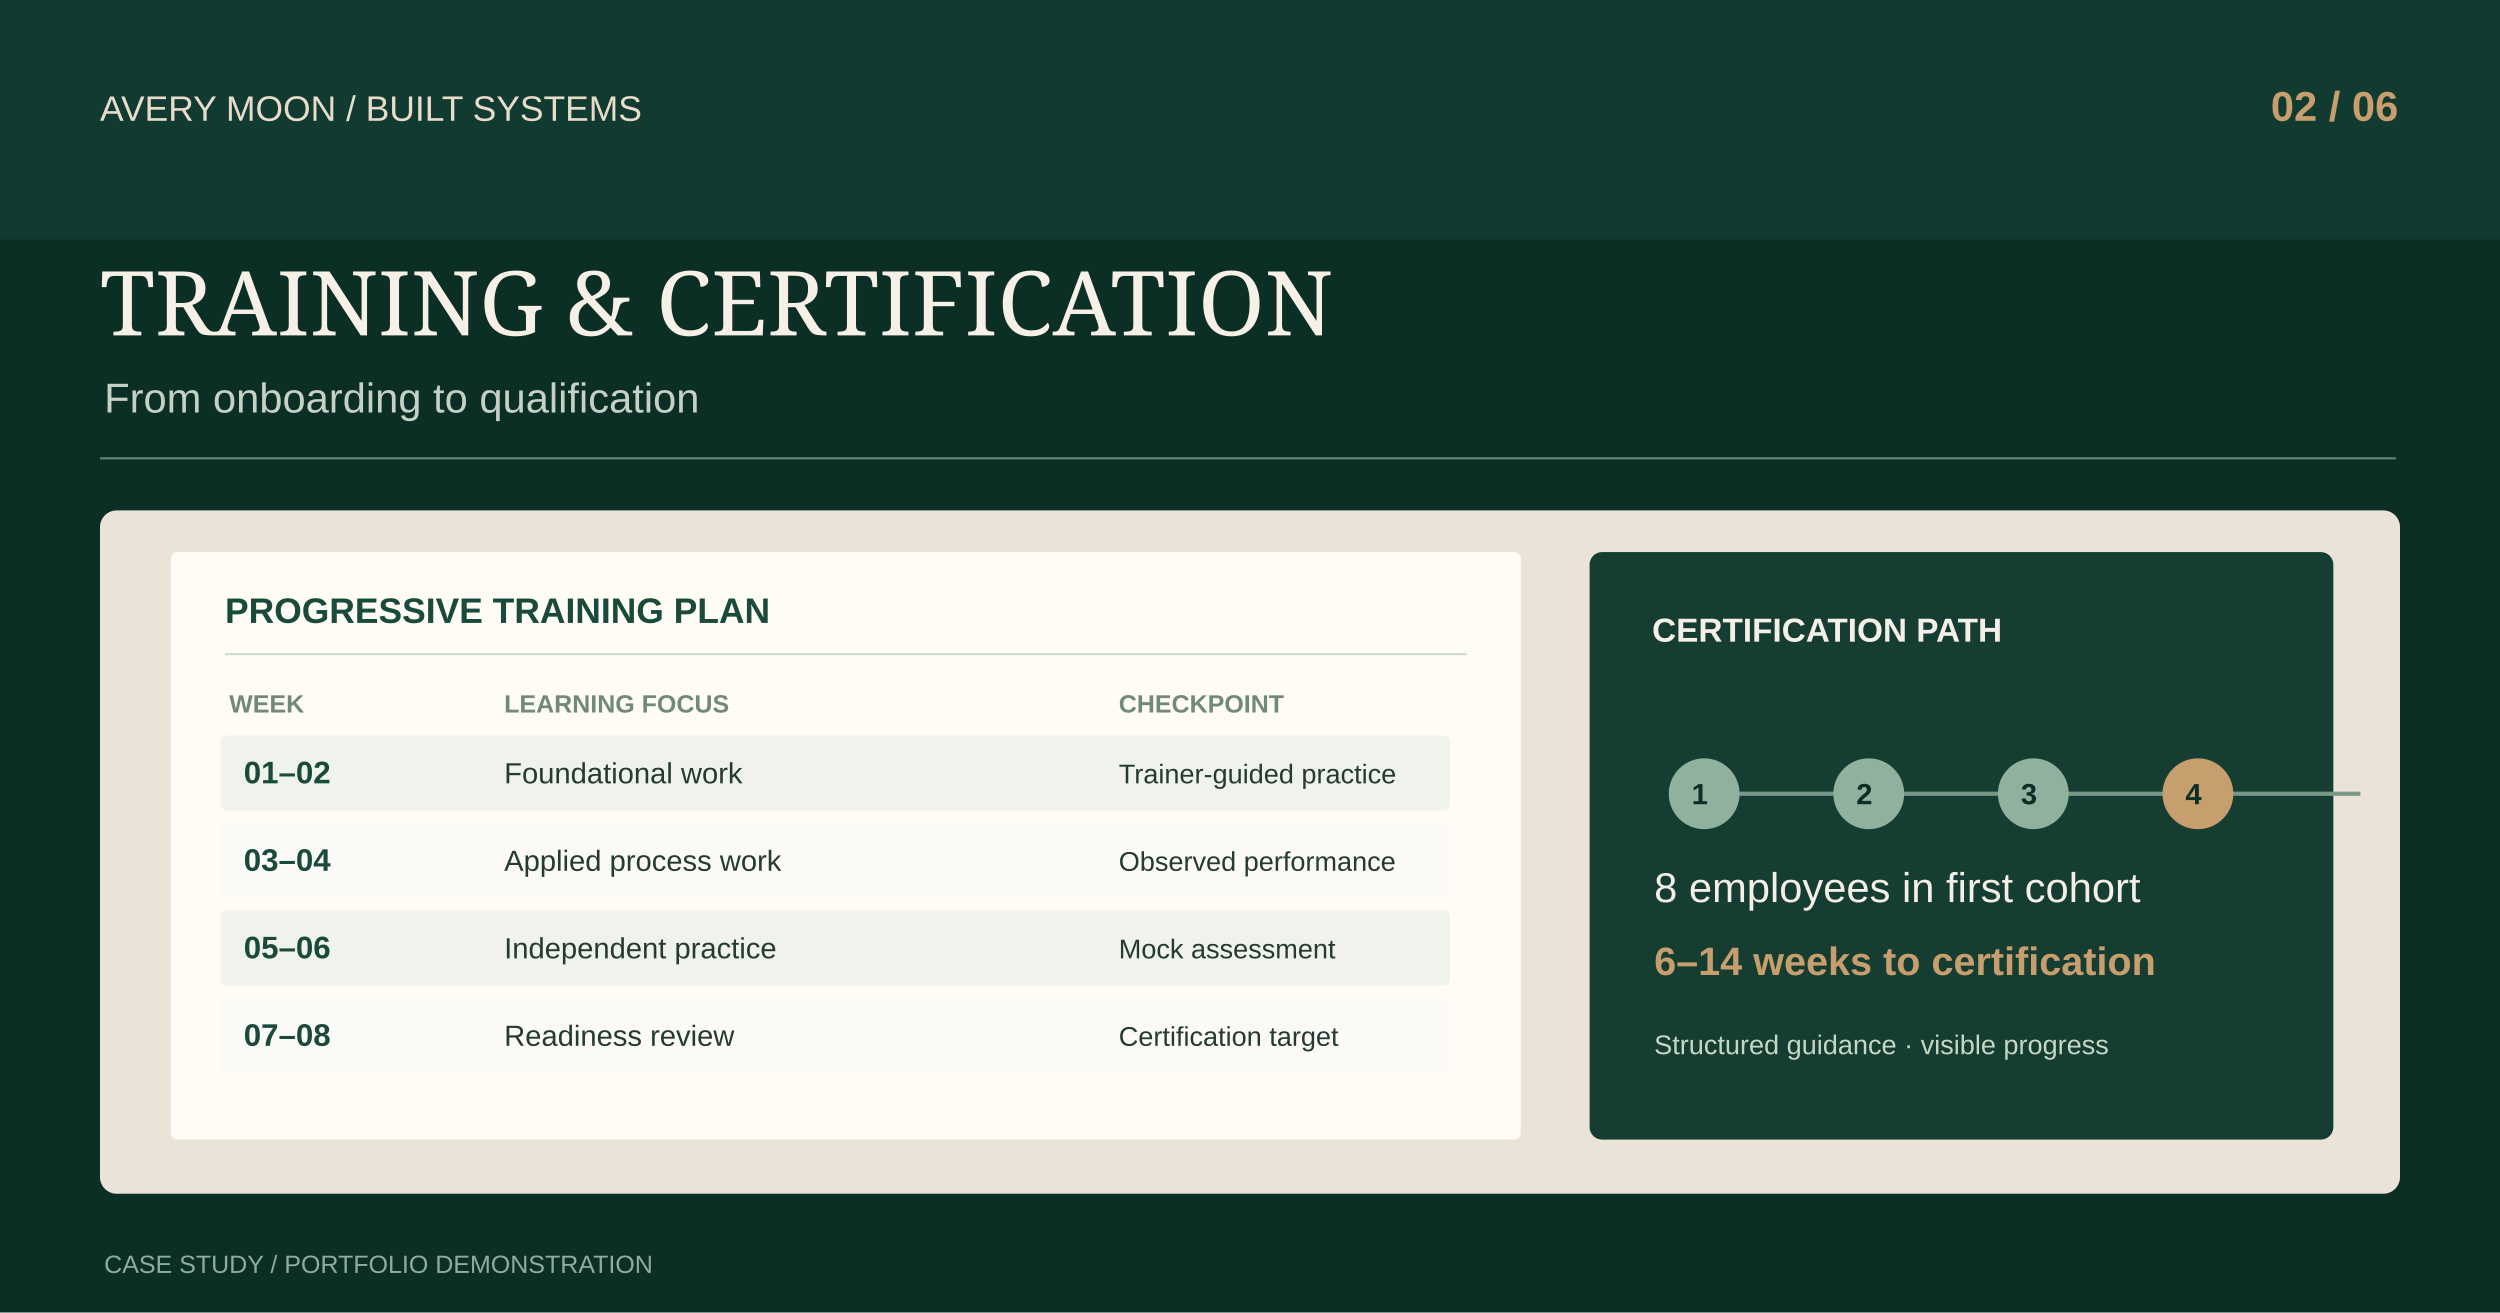
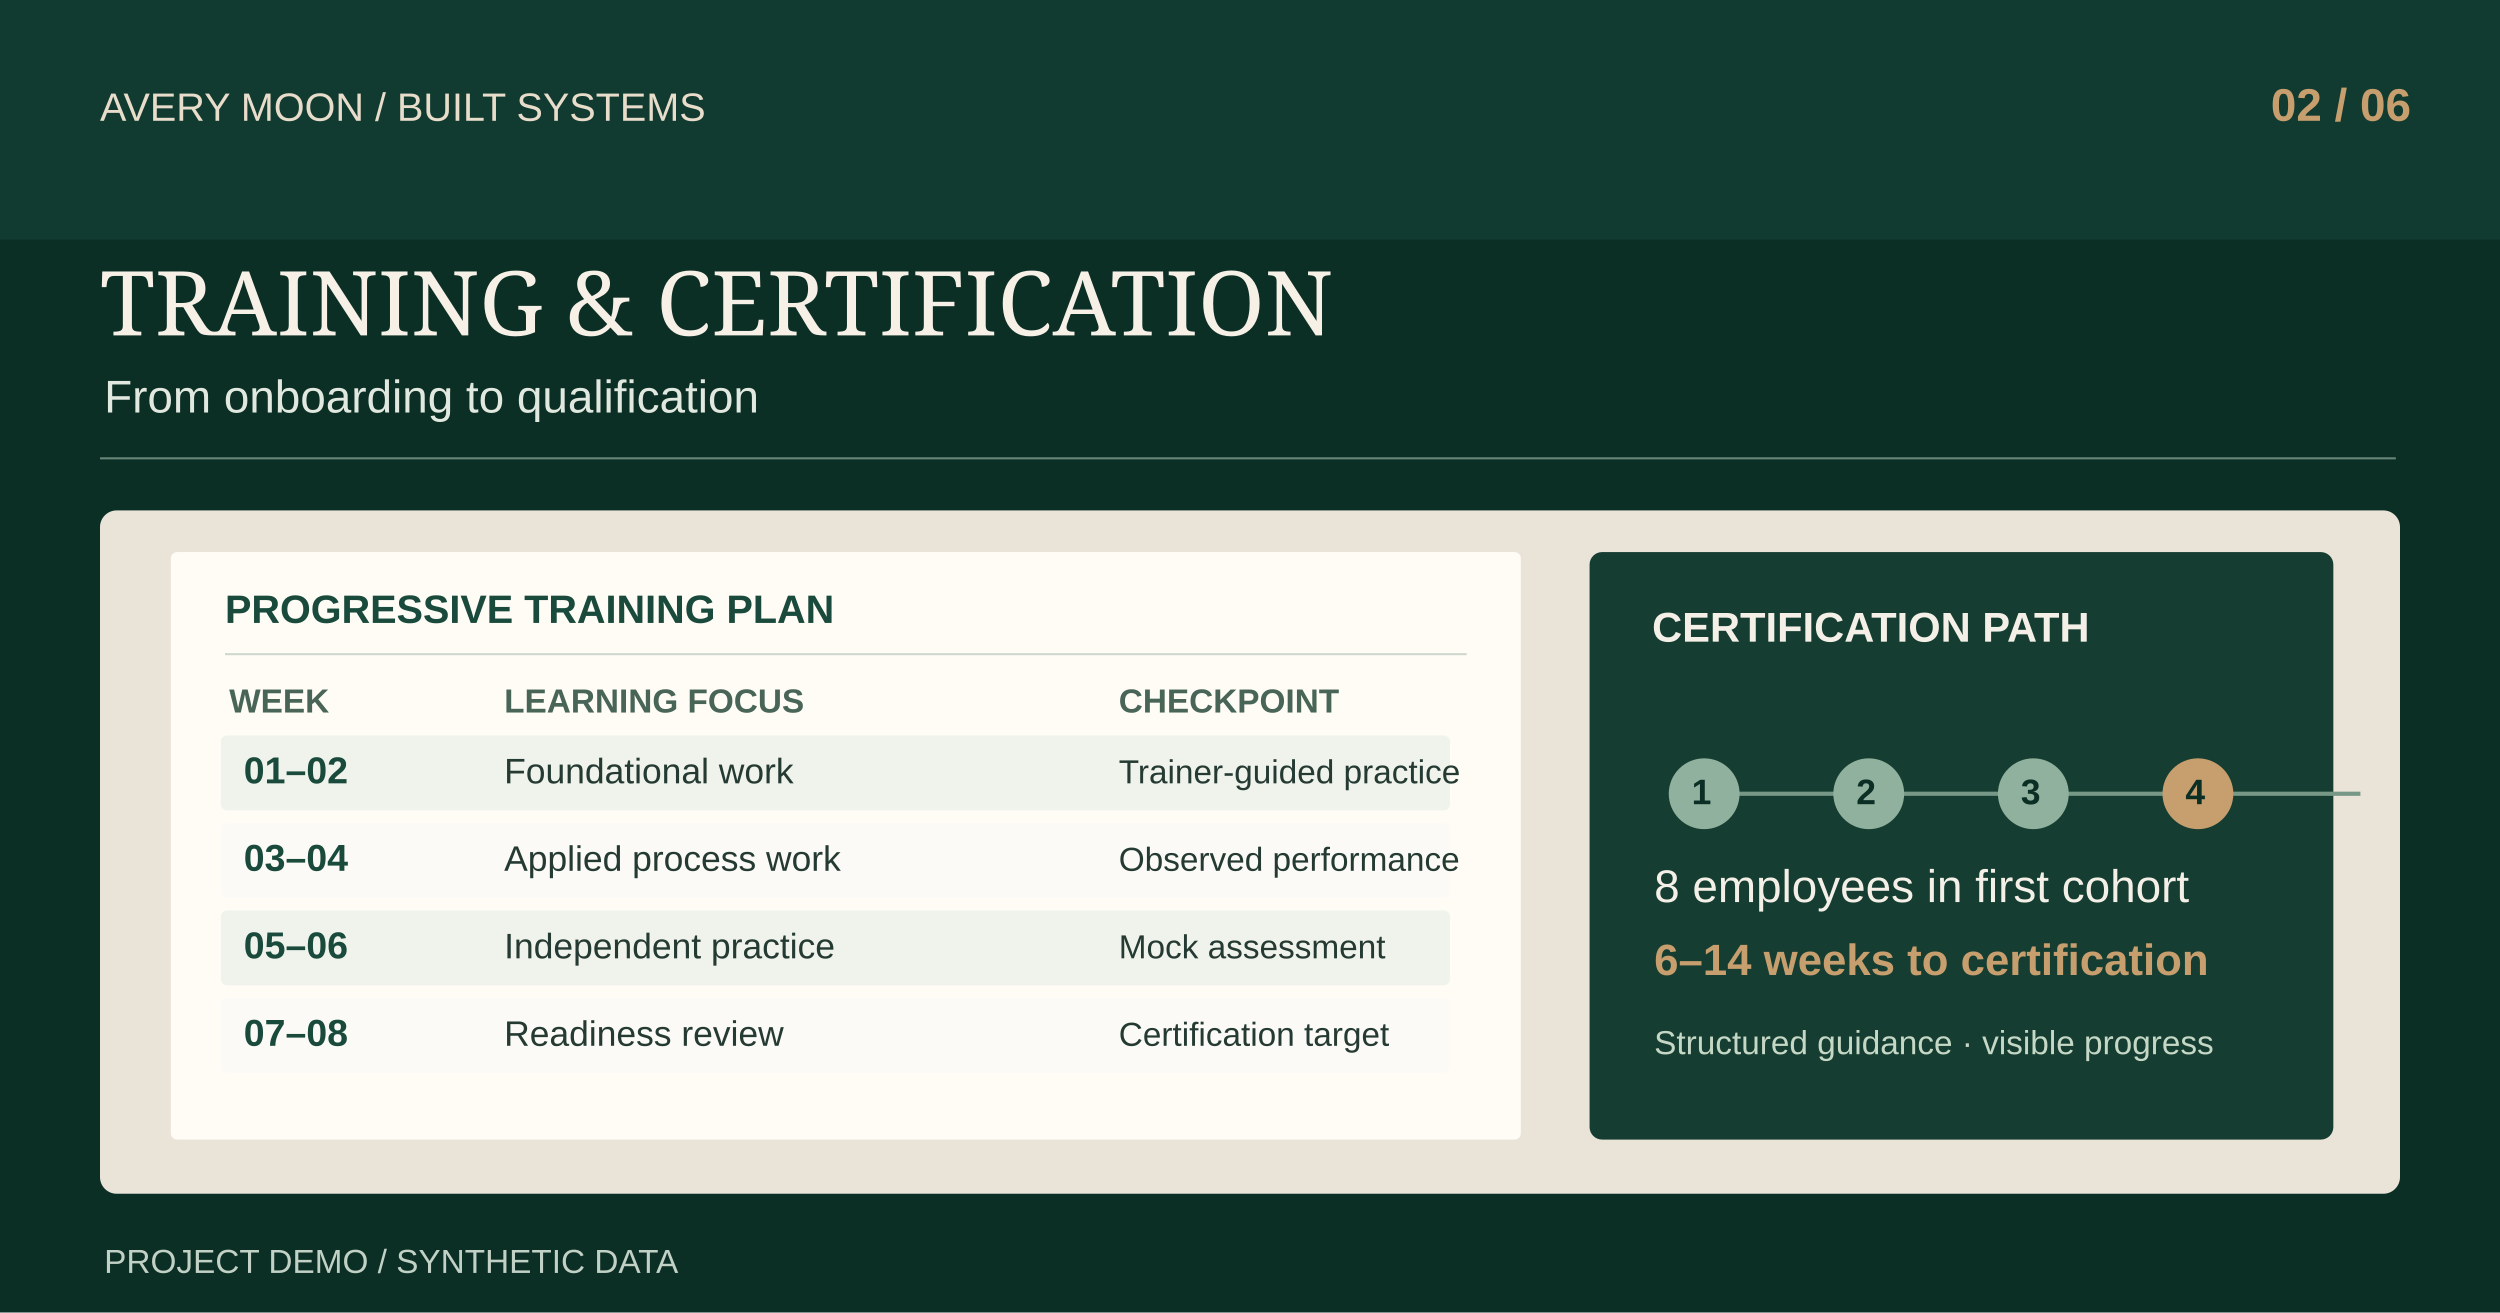
<svg xmlns="http://www.w3.org/2000/svg" width="1200" height="630" viewBox="0 0 1200 630">
  <rect x="0" y="0" width="1200" height="630" rx="0" fill="#0B2E25" />
  <rect x="0" y="0" width="1200" height="115" rx="0" fill="#113B30" />
-   <text x="48" y="58" fill="#E8DCCB" font-family="Arial" font-size="17" font-weight="normal">AVERY MOON  /  BUILT SYSTEMS</text>
-   <text x="1090" y="58" fill="#C79E6D" font-family="Arial" font-size="20" font-weight="bold">02 / 06</text>
+   <text x="48" y="58" fill="#E8DCCB" font-family="Arial" font-size="19" font-weight="normal">AVERY MOON  /  BUILT SYSTEMS</text>
+   <text x="1090" y="58" fill="#C79E6D" font-family="Arial" font-size="22" font-weight="bold">02 / 06</text>
  <text x="48" y="161" fill="#F6F0E7" font-family="Georgia" font-size="43" font-weight="normal">TRAINING &amp; CERTIFICATION</text>
-   <text x="50" y="198" fill="#C4D1C4" font-family="Arial" font-size="20" font-weight="normal">From onboarding to qualification</text>
+   <text x="50" y="198" fill="#E1E8DF" font-family="Arial" font-size="22" font-weight="normal">From onboarding to qualification</text>
  <path d="M48 220L1150 220" stroke="#678678" stroke-width="1" />
  <rect x="48" y="245" width="1104" height="328" rx="8" fill="#E9E3D8" />
  <rect x="82" y="265" width="648" height="282" rx="3" fill="#FFFCF6" />
-   <text x="108" y="299" fill="#194A3B" font-family="Arial" font-size="17" font-weight="bold">PROGRESSIVE TRAINING PLAN</text>
+   <text x="108" y="299" fill="#194A3B" font-family="Arial" font-size="19" font-weight="bold">PROGRESSIVE TRAINING PLAN</text>
  <path d="M108 314L704 314" stroke="#CED7CE" stroke-width="1" />
-   <text x="110" y="342" fill="#71897A" font-family="Arial" font-size="12" font-weight="bold">WEEK</text>
-   <text x="242" y="342" fill="#71897A" font-family="Arial" font-size="12" font-weight="bold">LEARNING FOCUS</text>
-   <text x="537" y="342" fill="#71897A" font-family="Arial" font-size="12" font-weight="bold">CHECKPOINT</text>
+   <text x="110" y="342" fill="#486557" font-family="Arial" font-size="16" font-weight="bold">WEEK</text>
+   <text x="242" y="342" fill="#486557" font-family="Arial" font-size="16" font-weight="bold">LEARNING FOCUS</text>
+   <text x="537" y="342" fill="#486557" font-family="Arial" font-size="16" font-weight="bold">CHECKPOINT</text>
  <rect x="106" y="353" width="590" height="36" rx="3" fill="#F0F3EC" />
-   <text x="117" y="376" fill="#194A3B" font-family="Arial" font-size="15" font-weight="bold">01–02</text>
-   <text x="242" y="376" fill="#243A32" font-family="Arial" font-size="14" font-weight="normal">Foundational work</text>
-   <text x="537" y="376" fill="#243A32" font-family="Arial" font-size="13" font-weight="normal">Trainer-guided practice</text>
+   <text x="117" y="376" fill="#194A3B" font-family="Arial" font-size="18" font-weight="bold">01–02</text>
+   <text x="242" y="376" fill="#243A32" font-family="Arial" font-size="17" font-weight="normal">Foundational work</text>
+   <text x="537" y="376" fill="#243A32" font-family="Arial" font-size="16" font-weight="normal">Trainer-guided practice</text>
  <rect x="106" y="395" width="590" height="36" rx="3" fill="#FBFAF6" />
-   <text x="117" y="418" fill="#194A3B" font-family="Arial" font-size="15" font-weight="bold">03–04</text>
-   <text x="242" y="418" fill="#243A32" font-family="Arial" font-size="14" font-weight="normal">Applied process work</text>
-   <text x="537" y="418" fill="#243A32" font-family="Arial" font-size="13" font-weight="normal">Observed performance</text>
+   <text x="117" y="418" fill="#194A3B" font-family="Arial" font-size="18" font-weight="bold">03–04</text>
+   <text x="242" y="418" fill="#243A32" font-family="Arial" font-size="17" font-weight="normal">Applied process work</text>
+   <text x="537" y="418" fill="#243A32" font-family="Arial" font-size="16" font-weight="normal">Observed performance</text>
  <rect x="106" y="437" width="590" height="36" rx="3" fill="#F0F3EC" />
-   <text x="117" y="460" fill="#194A3B" font-family="Arial" font-size="15" font-weight="bold">05–06</text>
-   <text x="242" y="460" fill="#243A32" font-family="Arial" font-size="14" font-weight="normal">Independent practice</text>
-   <text x="537" y="460" fill="#243A32" font-family="Arial" font-size="13" font-weight="normal">Mock assessment</text>
+   <text x="117" y="460" fill="#194A3B" font-family="Arial" font-size="18" font-weight="bold">05–06</text>
+   <text x="242" y="460" fill="#243A32" font-family="Arial" font-size="17" font-weight="normal">Independent practice</text>
+   <text x="537" y="460" fill="#243A32" font-family="Arial" font-size="16" font-weight="normal">Mock assessment</text>
  <rect x="106" y="479" width="590" height="36" rx="3" fill="#FBFAF6" />
-   <text x="117" y="502" fill="#194A3B" font-family="Arial" font-size="15" font-weight="bold">07–08</text>
-   <text x="242" y="502" fill="#243A32" font-family="Arial" font-size="14" font-weight="normal">Readiness review</text>
-   <text x="537" y="502" fill="#243A32" font-family="Arial" font-size="13" font-weight="normal">Certification target</text>
+   <text x="117" y="502" fill="#194A3B" font-family="Arial" font-size="18" font-weight="bold">07–08</text>
+   <text x="242" y="502" fill="#243A32" font-family="Arial" font-size="17" font-weight="normal">Readiness review</text>
+   <text x="537" y="502" fill="#243A32" font-family="Arial" font-size="16" font-weight="normal">Certification target</text>
  <rect x="763" y="265" width="357" height="282" rx="6" fill="#153D31" />
-   <text x="793" y="308" fill="#F4F0E8" font-family="Arial" font-size="16" font-weight="bold">CERTIFICATION PATH</text>
+   <text x="793" y="308" fill="#F4F0E8" font-family="Arial" font-size="20" font-weight="bold">CERTIFICATION PATH</text>
  <path d="M817 381L896 381" stroke="#779887" stroke-width="2" />
  <circle cx="818" cy="381" r="17" fill="#90B19D" />
-   <text x="812" y="386" fill="#0B2E25" font-family="Arial" font-size="14" font-weight="bold">1</text>
+   <text x="812" y="386" fill="#0B2E25" font-family="Arial" font-size="17" font-weight="bold">1</text>
  <path d="M896 381L975 381" stroke="#779887" stroke-width="2" />
  <circle cx="897" cy="381" r="17" fill="#90B19D" />
-   <text x="891" y="386" fill="#0B2E25" font-family="Arial" font-size="14" font-weight="bold">2</text>
+   <text x="891" y="386" fill="#0B2E25" font-family="Arial" font-size="17" font-weight="bold">2</text>
  <path d="M975 381L1054 381" stroke="#779887" stroke-width="2" />
  <circle cx="976" cy="381" r="17" fill="#90B19D" />
-   <text x="970" y="386" fill="#0B2E25" font-family="Arial" font-size="14" font-weight="bold">3</text>
+   <text x="970" y="386" fill="#0B2E25" font-family="Arial" font-size="17" font-weight="bold">3</text>
  <path d="M1054 381L1133 381" stroke="#779887" stroke-width="2" />
  <circle cx="1055" cy="381" r="17" fill="#C79E6D" />
-   <text x="1049" y="386" fill="#0B2E25" font-family="Arial" font-size="14" font-weight="bold">4</text>
-   <text x="794" y="433" fill="#F4F0E8" font-family="Arial" font-size="20" font-weight="normal">8 employees in first cohort</text>
-   <text x="794" y="468" fill="#C79E6D" font-family="Arial" font-size="19" font-weight="bold">6–14 weeks to certification</text>
-   <text x="794" y="506" fill="#C5D7C5" font-family="Arial" font-size="13" font-weight="normal">Structured guidance · visible progress</text>
-   <text x="50" y="611" fill="#91AB9D" font-family="Arial" font-size="12" font-weight="normal">CASE STUDY  /  PORTFOLIO DEMONSTRATION</text>
+   <text x="1049" y="386" fill="#0B2E25" font-family="Arial" font-size="17" font-weight="bold">4</text>
+   <text x="794" y="433" fill="#F4F0E8" font-family="Arial" font-size="22" font-weight="normal">8 employees in first cohort</text>
+   <text x="794" y="468" fill="#C79E6D" font-family="Arial" font-size="21" font-weight="bold">6–14 weeks to certification</text>
+   <text x="794" y="506" fill="#C5D7C5" font-family="Arial" font-size="16" font-weight="normal">Structured guidance · visible progress</text>
+   <text x="50" y="611" fill="#C2D1C5" font-family="Arial" font-size="16" font-weight="normal">PROJECT DEMO  /  SYNTHETIC DATA</text>
</svg>
